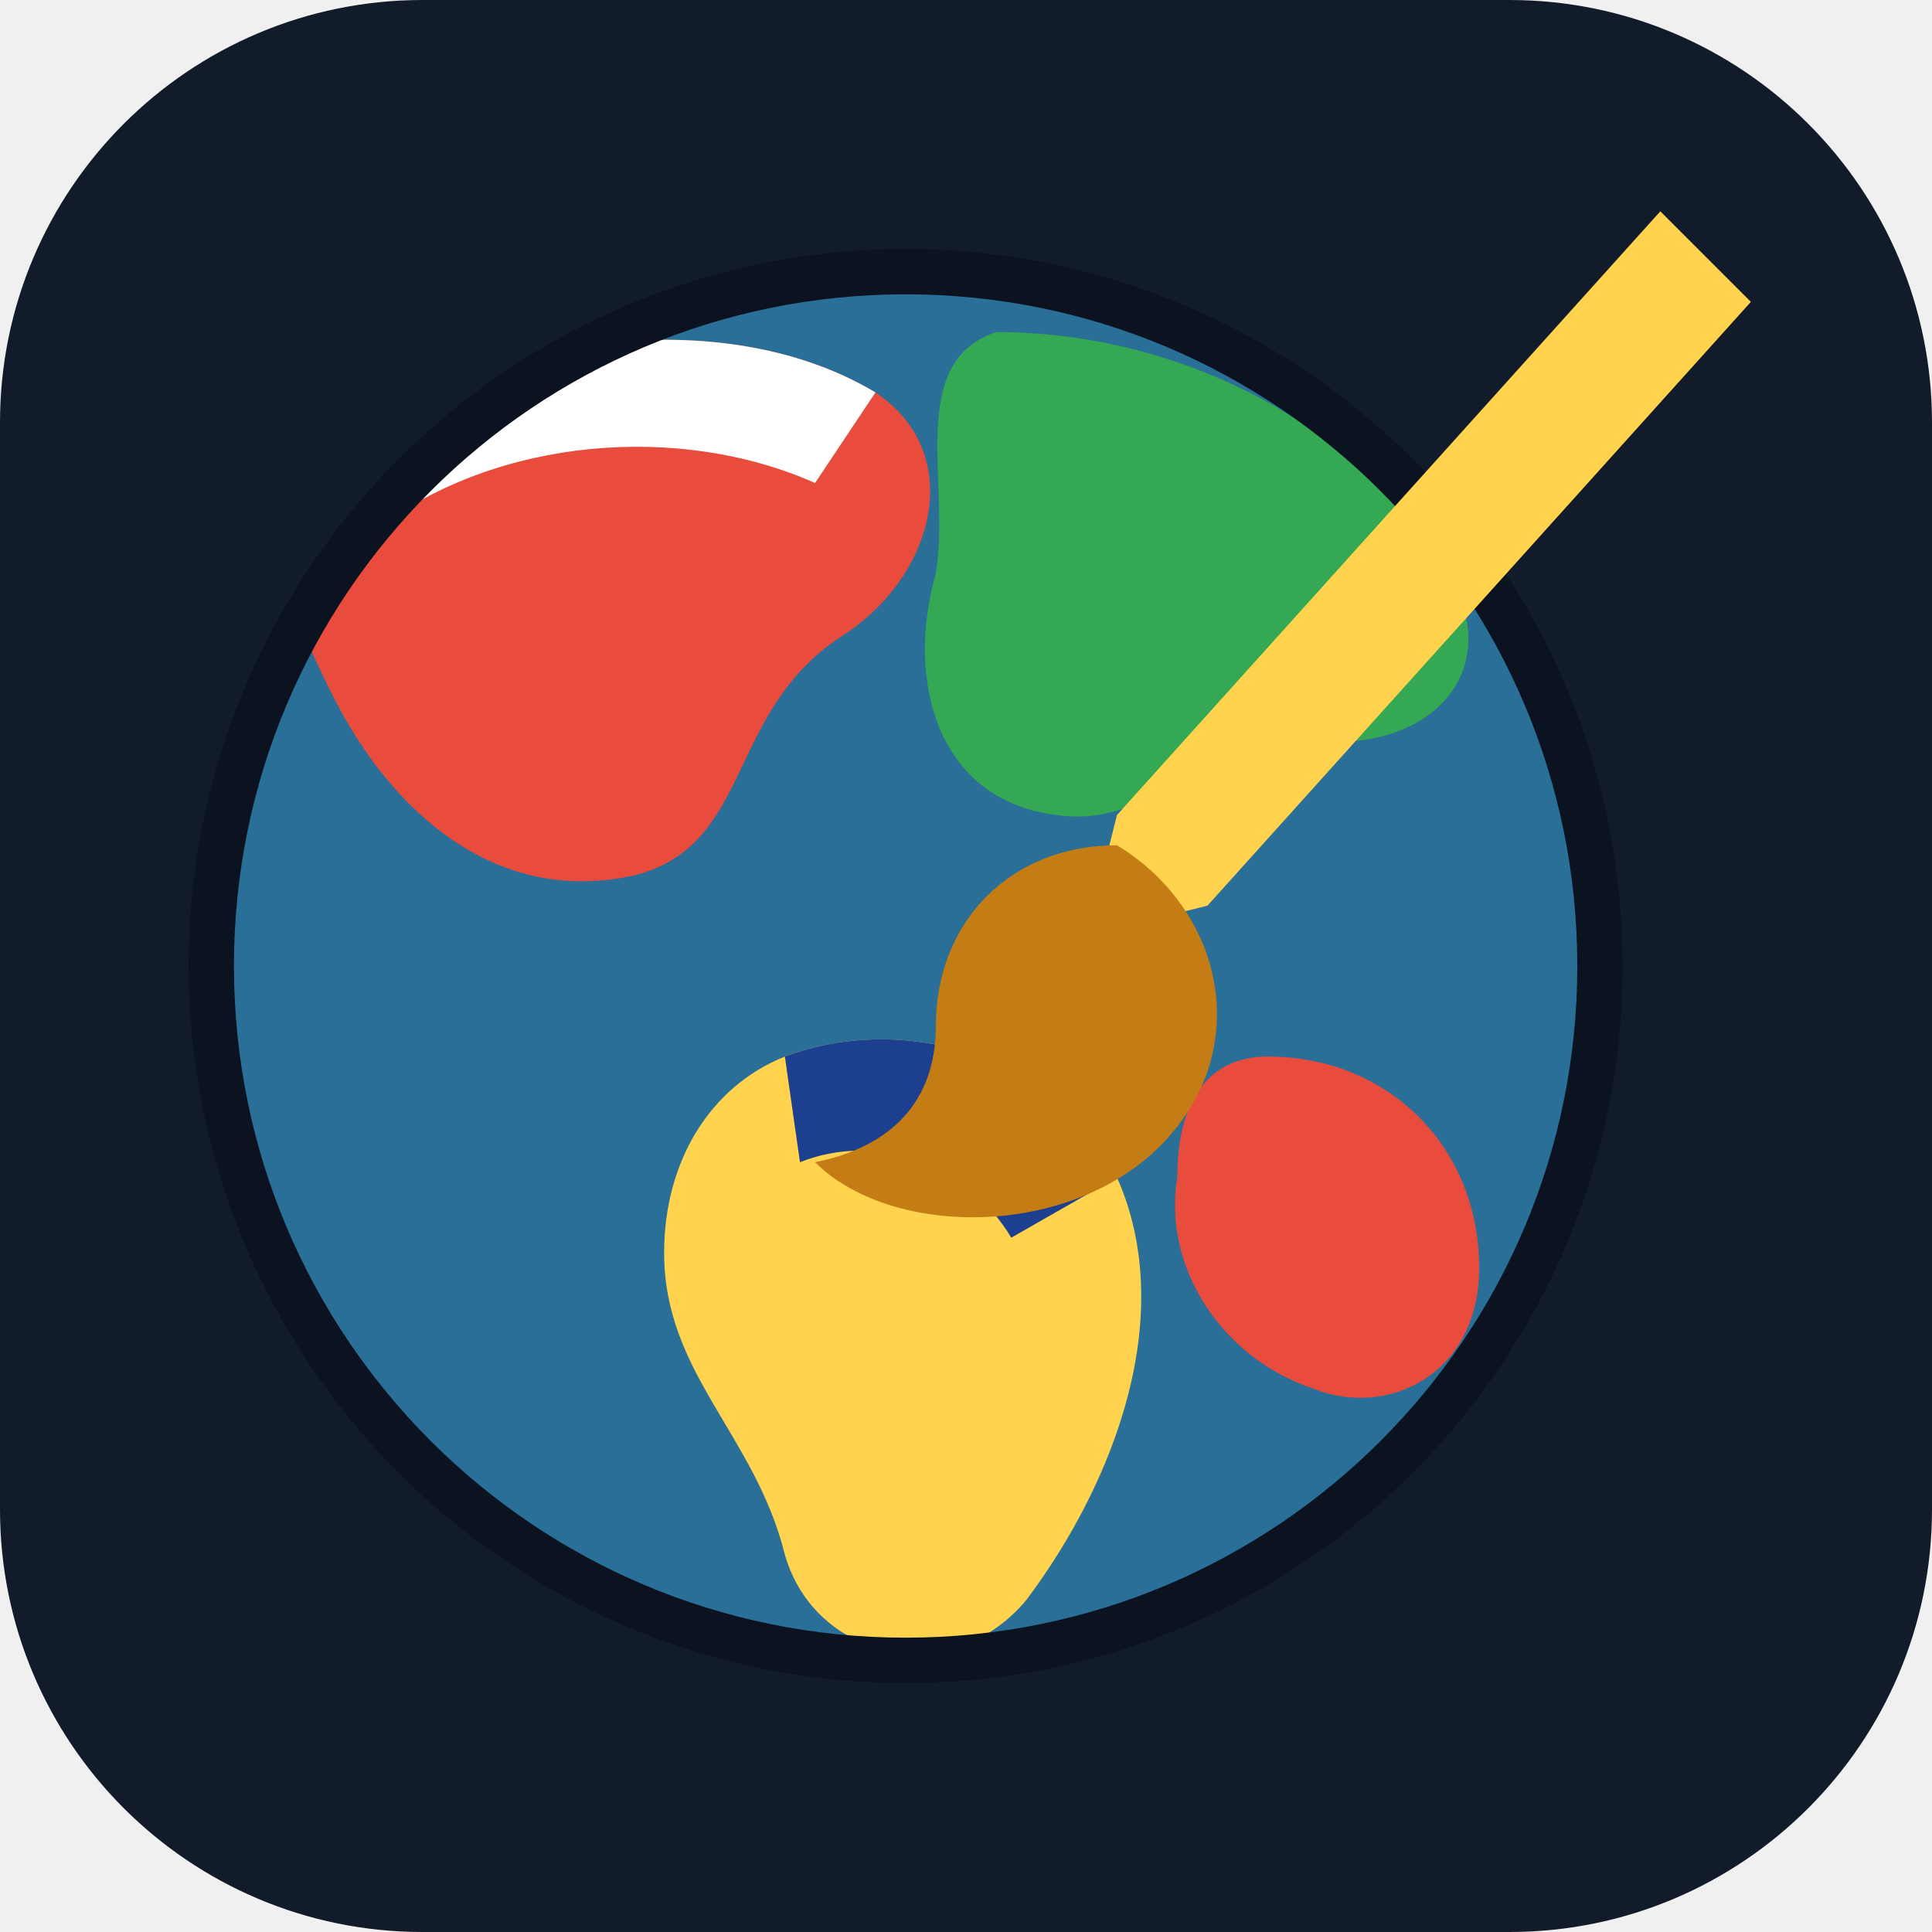
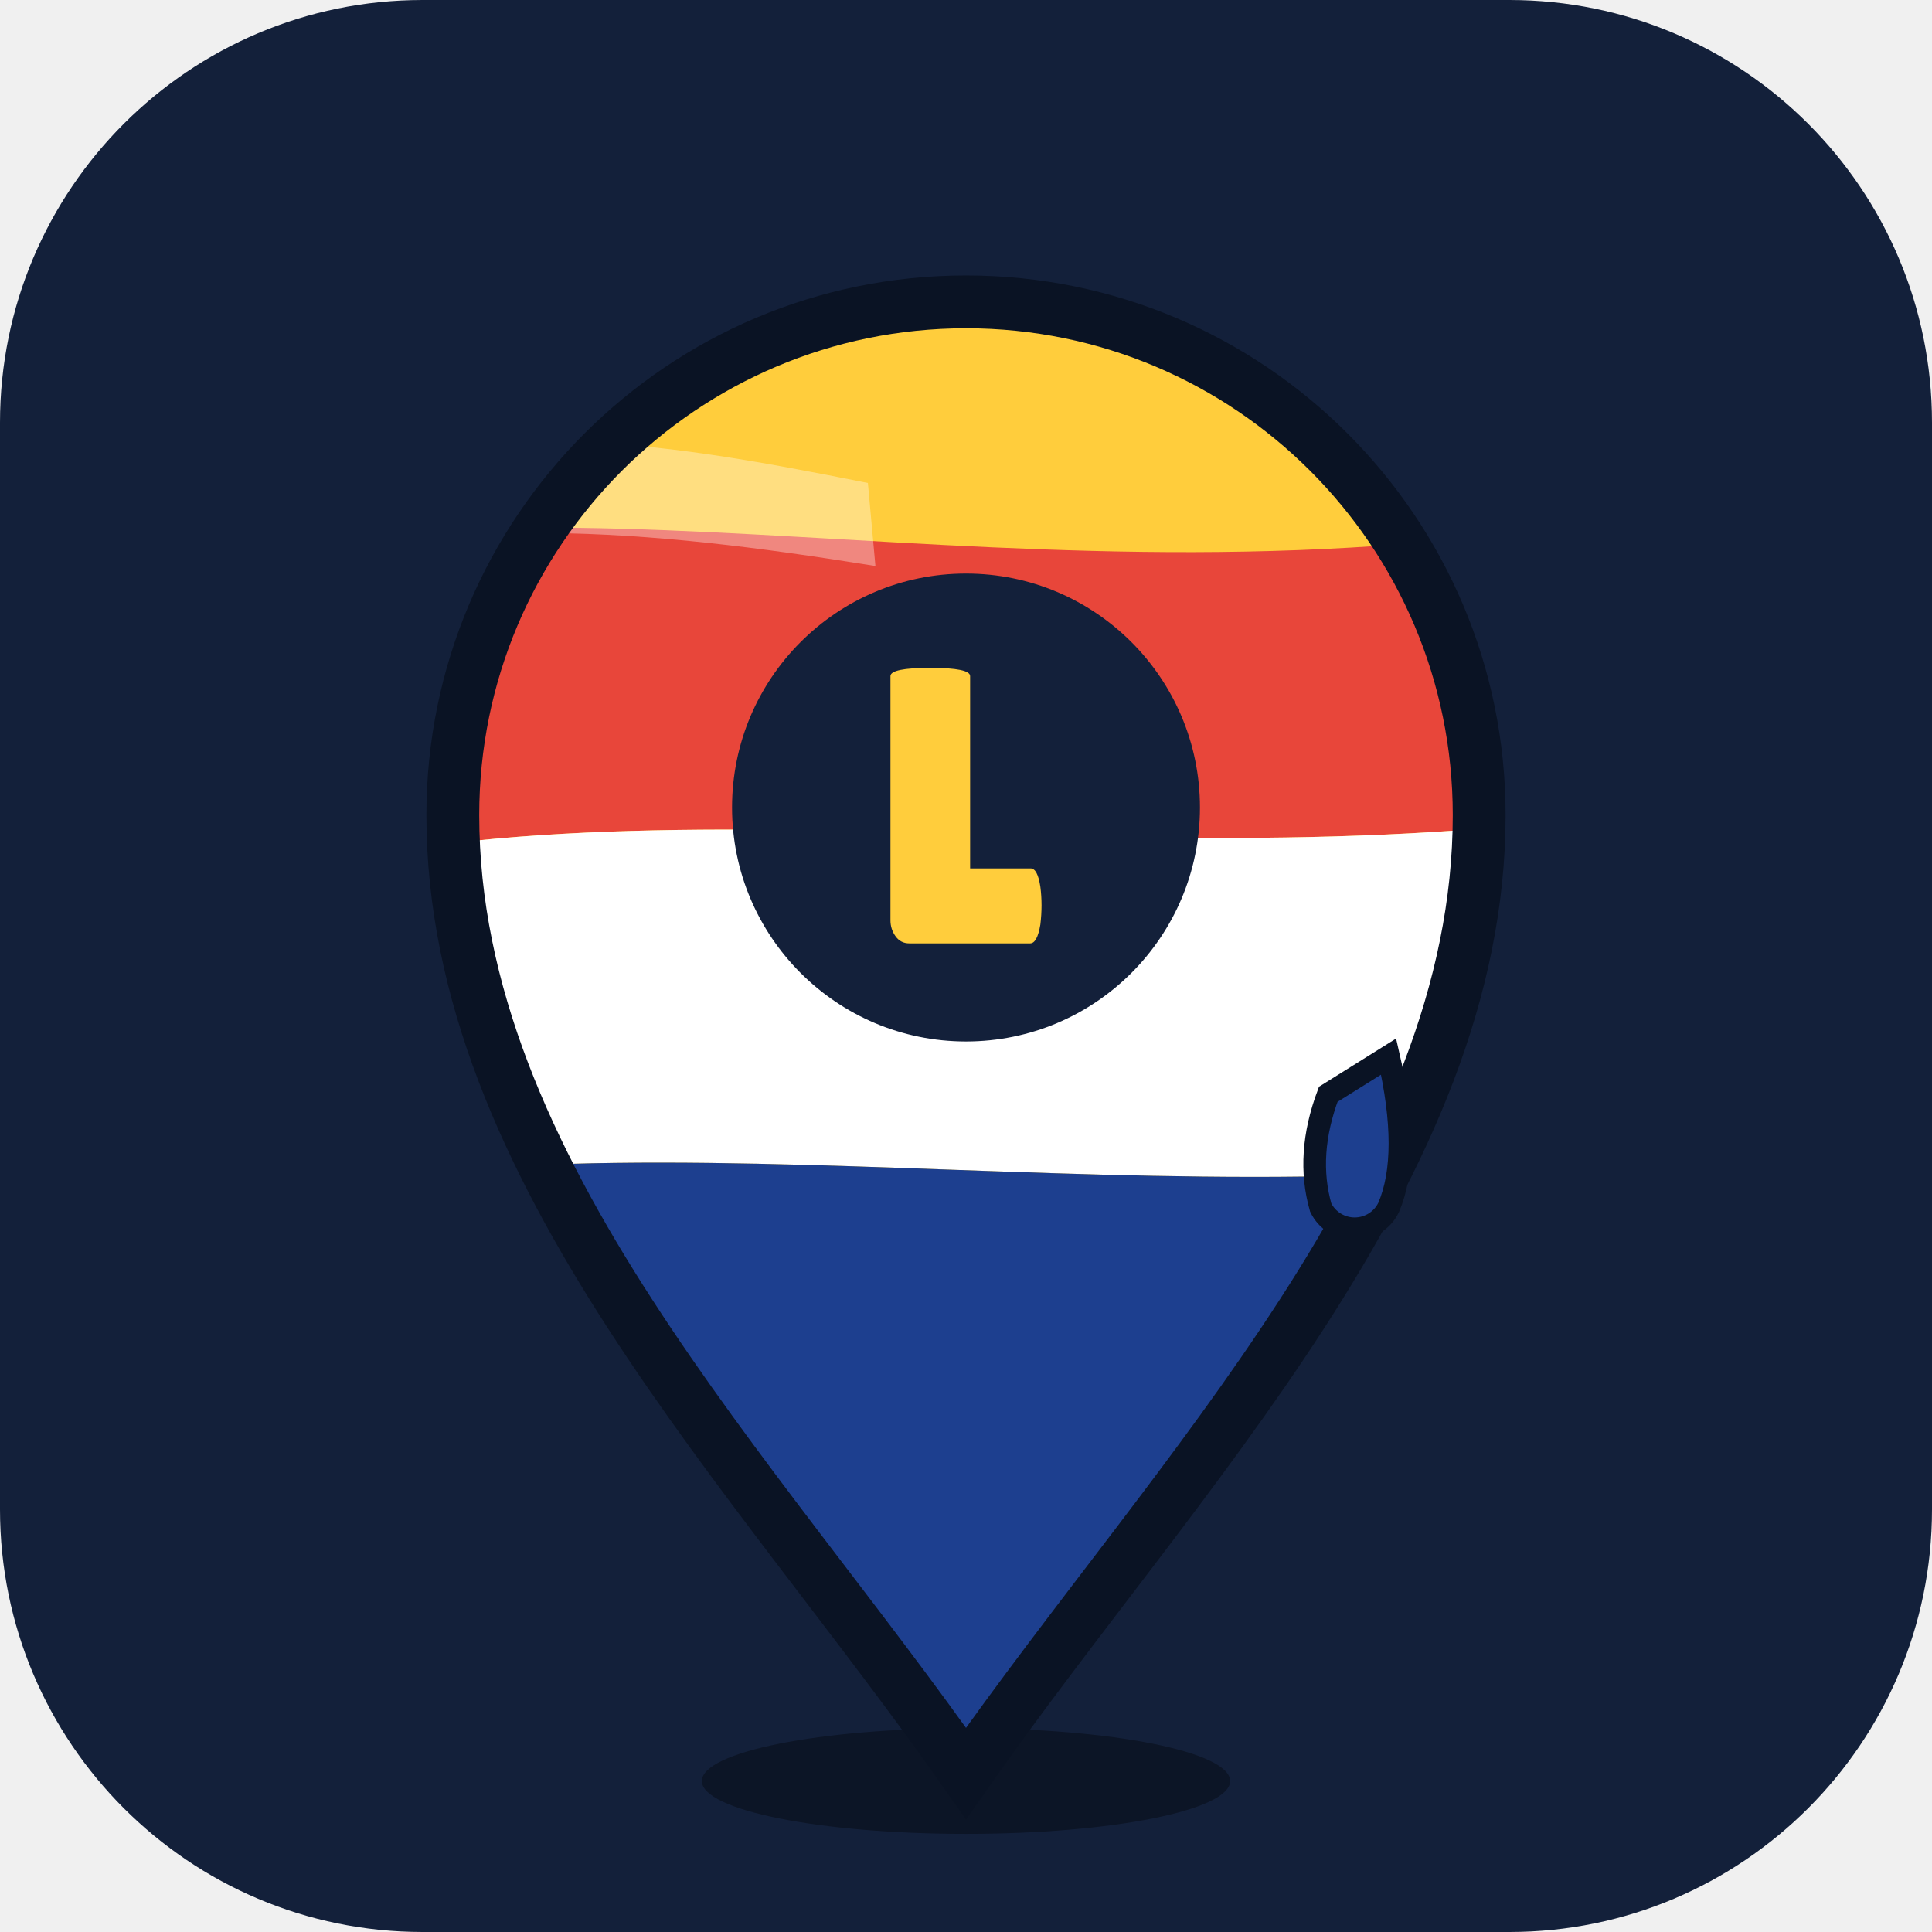
- <svg xmlns="http://www.w3.org/2000/svg" viewBox="0 0 128 128">
+ <svg xmlns="http://www.w3.org/2000/svg" viewBox="0 0 512 512">
  <defs>
-     <clipPath id="g">
-       <circle cx="60" cy="64" r="46" />
+     <clipPath id="p">
+       <path d="M256 470 C200 390 120 310 120 216 A136 136 0 0 1 392 216 C392 310 312 390 256 470Z" />
    </clipPath>
  </defs>
-   <rect width="128" height="128" rx="28" fill="#121b29" />
-   <circle cx="60" cy="64" r="46" fill="#2a6f97" />
-   <g clip-path="url(#g)">
-     <path fill="#e94b3c" d="M22 30c10-8 26-10 36-4 6 4 4 12-2 16-8 5-6 14-14 16-9 2-16-4-20-12-3-6-5-11 0-16z" />
-     <path fill="#fff" d="M22 30c10-8 26-10 36-4l-4 6c-9-4-21-3-29 3z" />
-     <path fill="#35a853" d="M66 22c12 0 24 6 30 16 4 7-2 12-9 11-7-1-10 6-17 5-8-1-10-9-8-16 1-6-2-14 4-16z" />
-     <path fill="#ffd34d" d="M52 70c8-3 18 0 22 8 4 9 0 20-6 28-5 6-14 4-16-3-2-8-8-12-8-20 0-6 3-11 8-13z" />
-     <path fill="#1d3f8f" d="M52 70c8-3 18 0 22 8l-7 4c-3-5-9-7-14-5z" />
-     <path fill="#e94b3c" d="M84 70c8 0 14 6 14 14 0 7-6 10-11 8-6-2-10-8-9-14 0-5 2-8 6-8z" />
+   <rect width="512" height="512" rx="112" fill="#13203a" />
+   <ellipse cx="256" cy="472" rx="70" ry="14" fill="#000" opacity=".35" />
+   <g clip-path="url(#p)">
+     <rect x="100" y="70" width="320" height="420" fill="#ffcd3c" />
+     <path d="M60 150 C160 120 300 170 460 130 L460 210 C320 240 170 200 60 236Z" fill="#e8463a" />
+     <path d="M60 236 C170 200 320 240 460 210 L460 300 C330 330 170 290 60 320Z" fill="#fff" />
+     <path d="M60 320 C170 290 330 330 460 300 L460 500 L60 500Z" fill="#1d3f8f" />
+     <path d="M60 130 C130 110 170 116 230 128 L232 150 C170 140 120 136 60 152Z" fill="#fff" opacity=".35" />
  </g>
-   <circle cx="60" cy="64" r="46" fill="none" stroke="#0b1320" stroke-width="3" />
-   <path fill="#ffd34d" d="m110 14 6 6-36 40-8 2 2-8z" />
-   <path fill="#c47d14" d="M74 56c-7 0-12 5-12 12 0 5-3 8-8 9 6 6 22 5 26-6 2-6-1-12-6-15z" />
+   <path d="M256 470 C200 390 120 310 120 216 A136 136 0 0 1 392 216 C392 310 312 390 256 470Z" fill="none" stroke="#0a1324" stroke-width="14" />
+   <circle cx="256" cy="214" r="62" fill="#13203a" />
+   <path transform="translate(231.82 250) scale(0.104 -0.104)" d="M40 59V681Q40 702 141.5 702.0Q243 702 243 681V191H397Q415 191 422 144Q425 121 425.0 97.0Q425 73 422 48Q414 0 396 0H88Q66 0 53.0 18.0Q40 36 40 59Z" fill="#ffcd3c" />
+   <path d="M368 280 q6 26 0 40 a10 10 0 0 1 -18 0 q-4-14 2-30z" fill="#1d3f8f" stroke="#0a1324" stroke-width="6" />
</svg>
